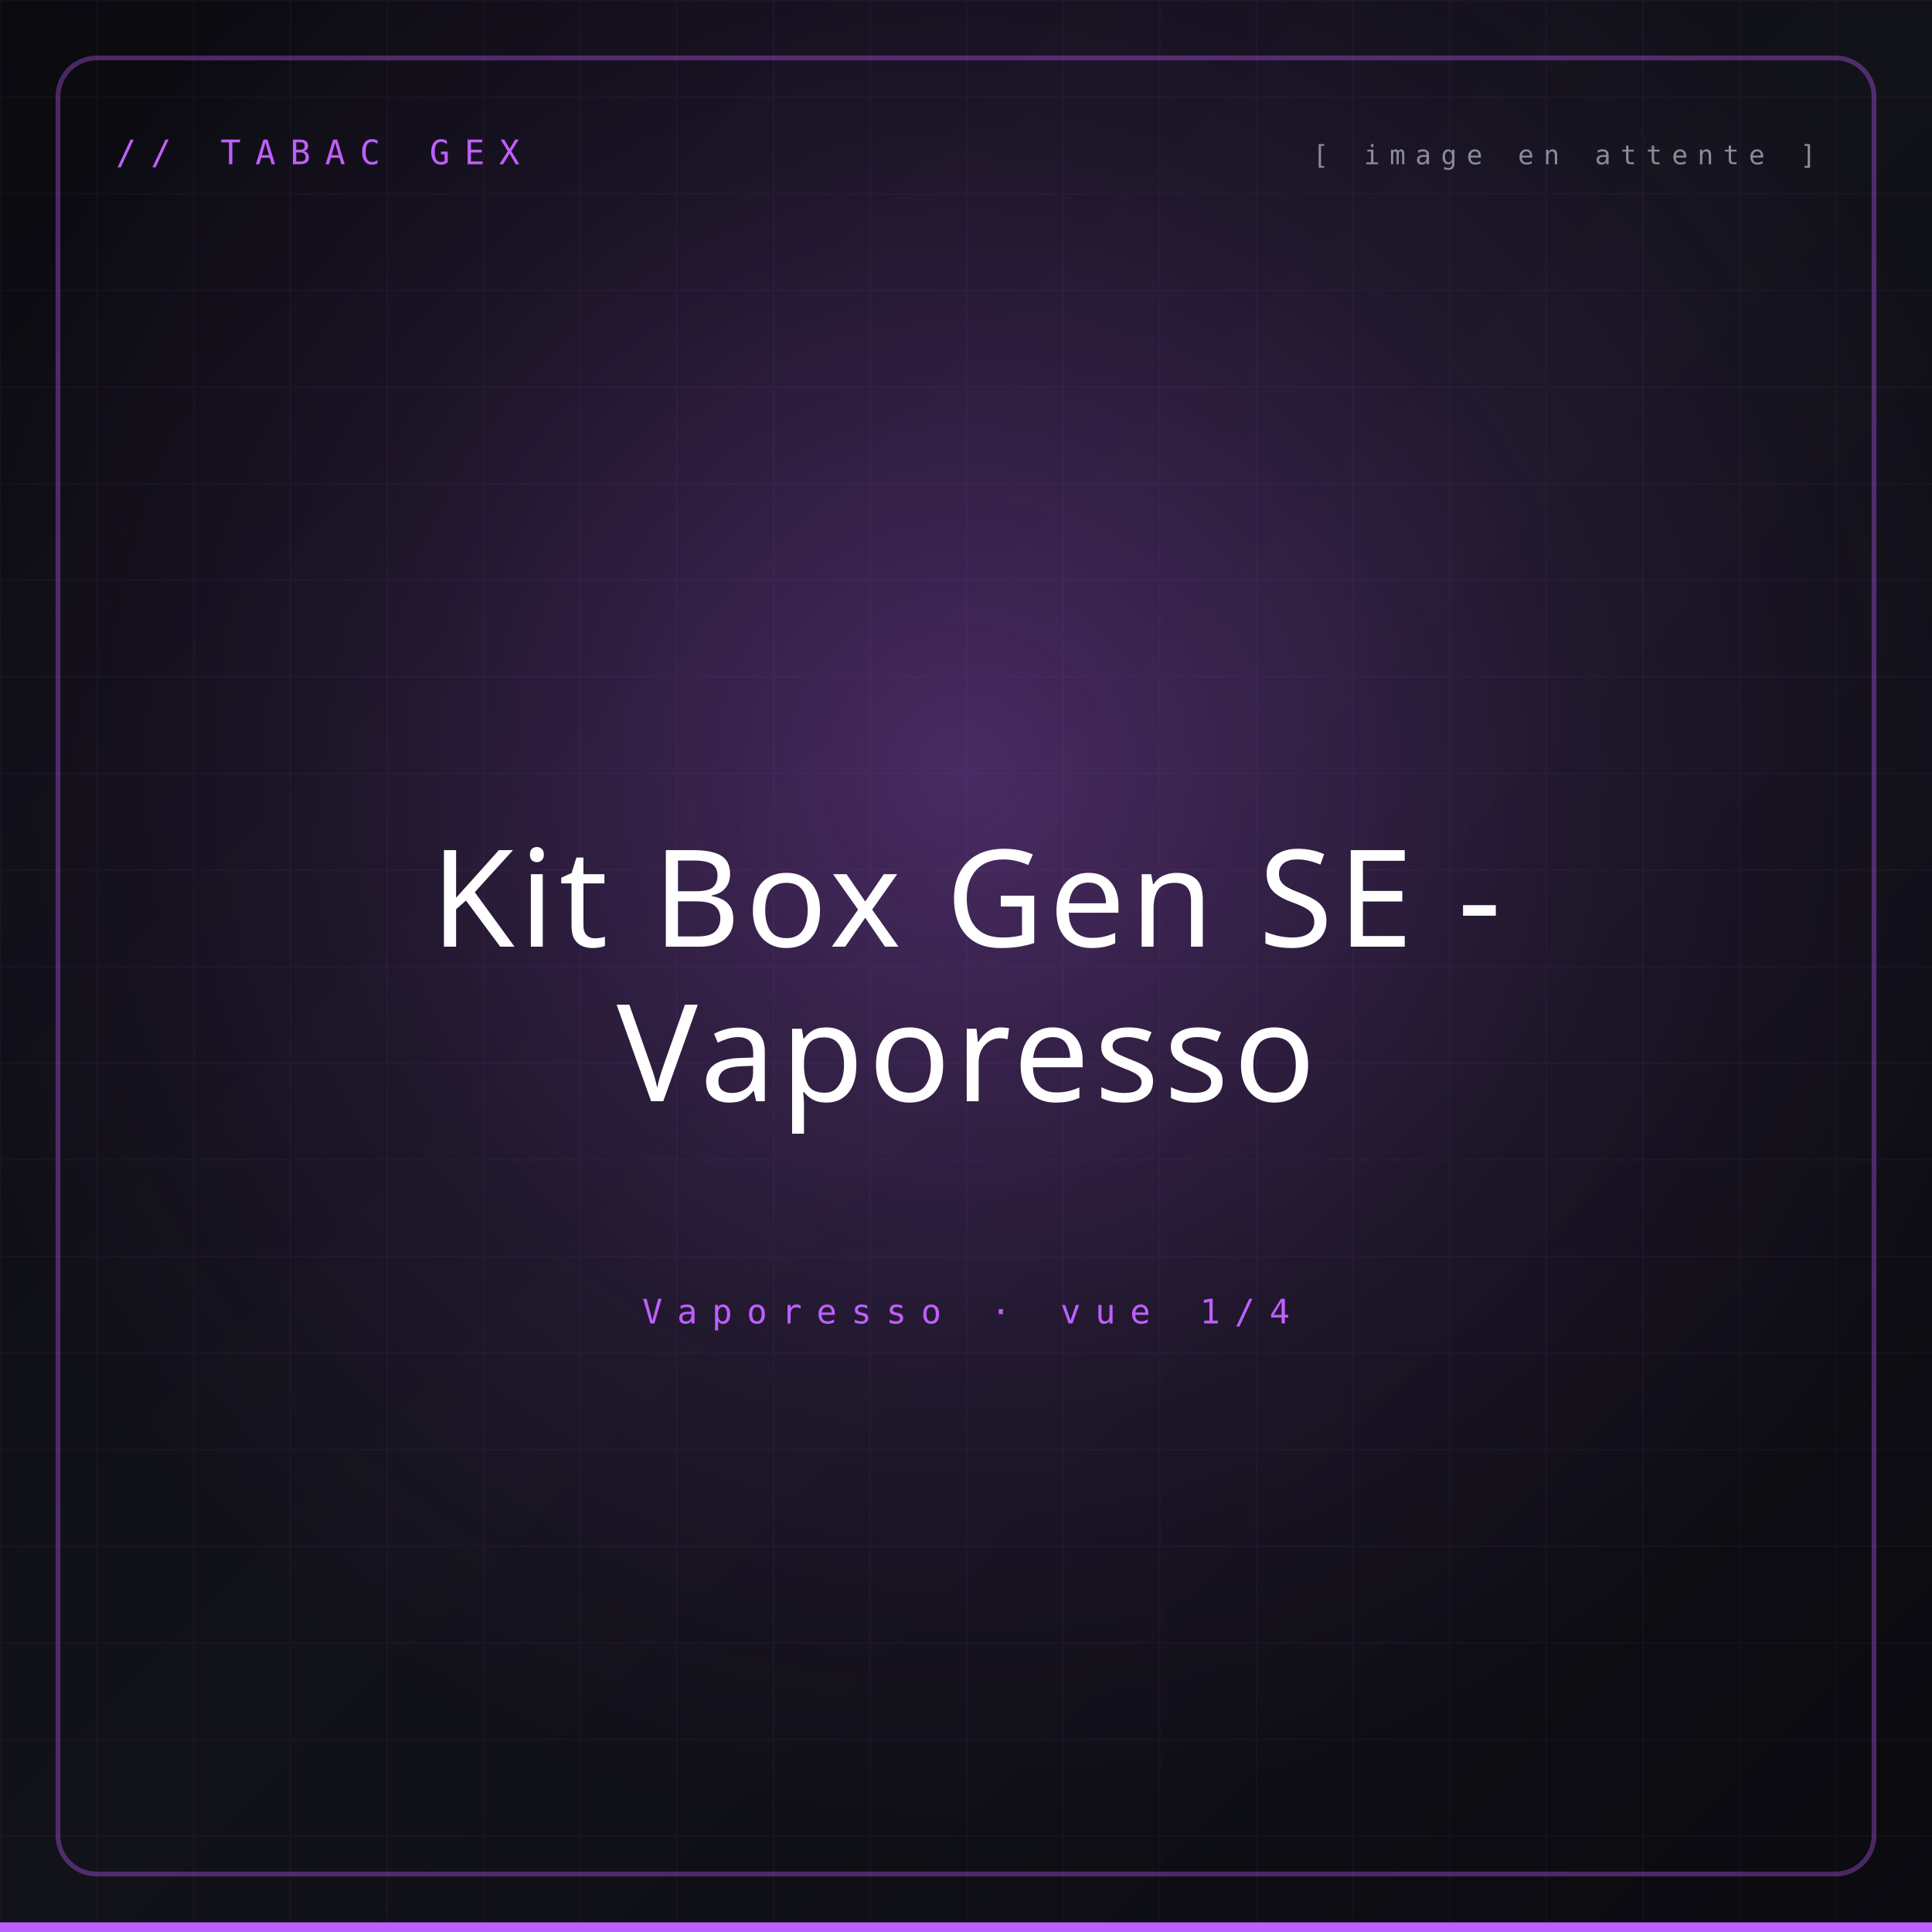
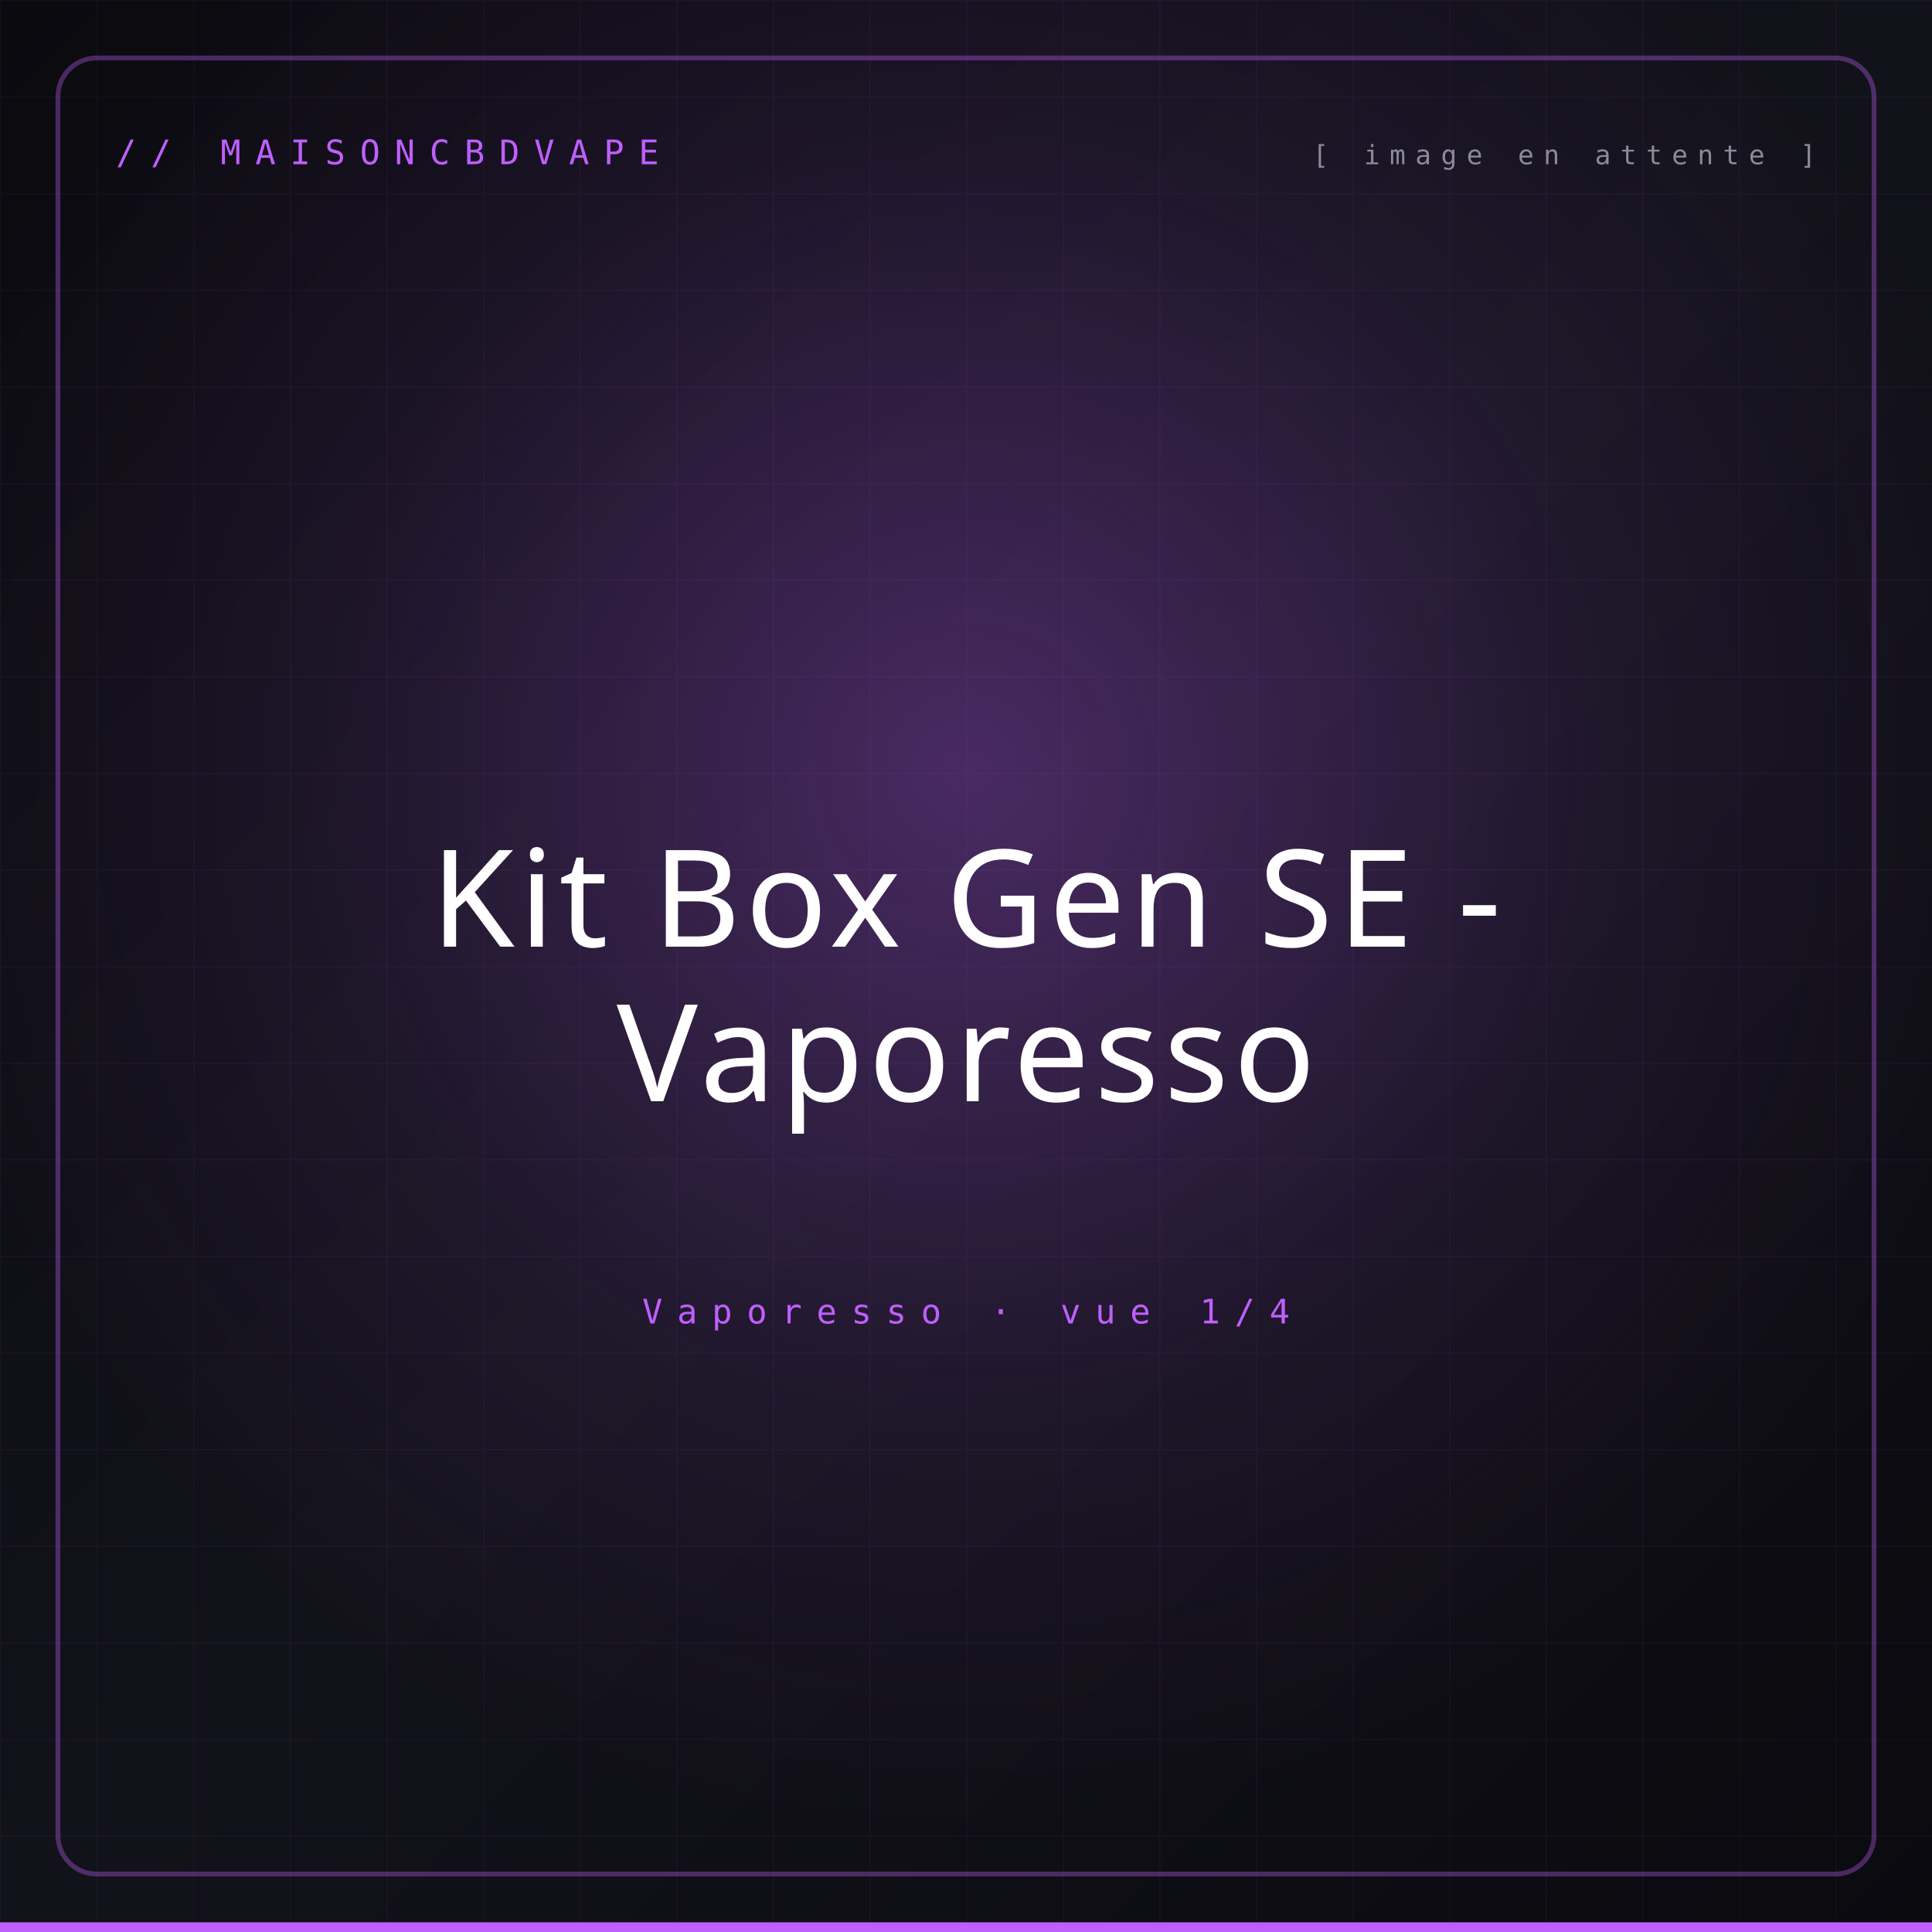
<svg xmlns="http://www.w3.org/2000/svg" viewBox="0 0 800 800" width="800" height="800" role="img" aria-label="Kit Box Gen SE - Vaporesso">
  <defs>
    <linearGradient id="bgGrad" x1="0%" y1="0%" x2="100%" y2="100%">
      <stop offset="0%" stop-color="#0A0A0F" />
      <stop offset="50%" stop-color="#12121A" />
      <stop offset="100%" stop-color="#0A0A0F" />
    </linearGradient>
    <radialGradient id="accentGlow" cx="50%" cy="40%" r="55%">
      <stop offset="0%" stop-color="#BF5FFF" stop-opacity="0.32" />
      <stop offset="60%" stop-color="#BF5FFF" stop-opacity="0.08" />
      <stop offset="100%" stop-color="#BF5FFF" stop-opacity="0" />
    </radialGradient>
    <pattern id="grid" width="40" height="40" patternUnits="userSpaceOnUse">
      <path d="M 40 0 L 0 0 0 40" fill="none" stroke="#BF5FFF" stroke-opacity="0.06" stroke-width="1" />
    </pattern>
  </defs>
  <rect width="800" height="800" fill="url(#bgGrad)" />
  <rect width="800" height="800" fill="url(#grid)" />
  <rect width="800" height="800" fill="url(#accentGlow)" />
  <rect x="24" y="24" width="752" height="752" rx="16" ry="16" fill="none" stroke="#BF5FFF" stroke-opacity="0.35" stroke-width="2" />
-   <text x="48" y="68" fill="#BF5FFF" font-family="'Space Mono', monospace" font-size="14" letter-spacing="6" style="text-transform:uppercase;">// TABAC GEX</text>
+   <text x="48" y="68" fill="#BF5FFF" font-family="'Space Mono', monospace" font-size="14" letter-spacing="6" style="text-transform:uppercase;">// MAISONCBDVAPE</text>
  <text x="752" y="68" text-anchor="end" fill="#8A8A9A" font-family="'Space Mono', monospace" font-size="11" letter-spacing="4" style="text-transform:uppercase;">[ image en attente ]</text>
  <text x="400" y="392" text-anchor="middle" fill="#FFFFFF" font-family="'Bebas Neue', Impact, sans-serif" font-size="56" letter-spacing="2" style="text-transform:uppercase;">Kit Box Gen SE -</text>
  <text x="400" y="456" text-anchor="middle" fill="#FFFFFF" font-family="'Bebas Neue', Impact, sans-serif" font-size="56" letter-spacing="2" style="text-transform:uppercase;">Vaporesso</text>
  <text x="400" y="548" text-anchor="middle" fill="#BF5FFF" font-family="'Space Mono', monospace" font-size="14" letter-spacing="6" style="text-transform:uppercase;">Vaporesso · vue 1/4</text>
  <rect x="0" y="796" width="800" height="4" fill="#BF5FFF" />
</svg>
